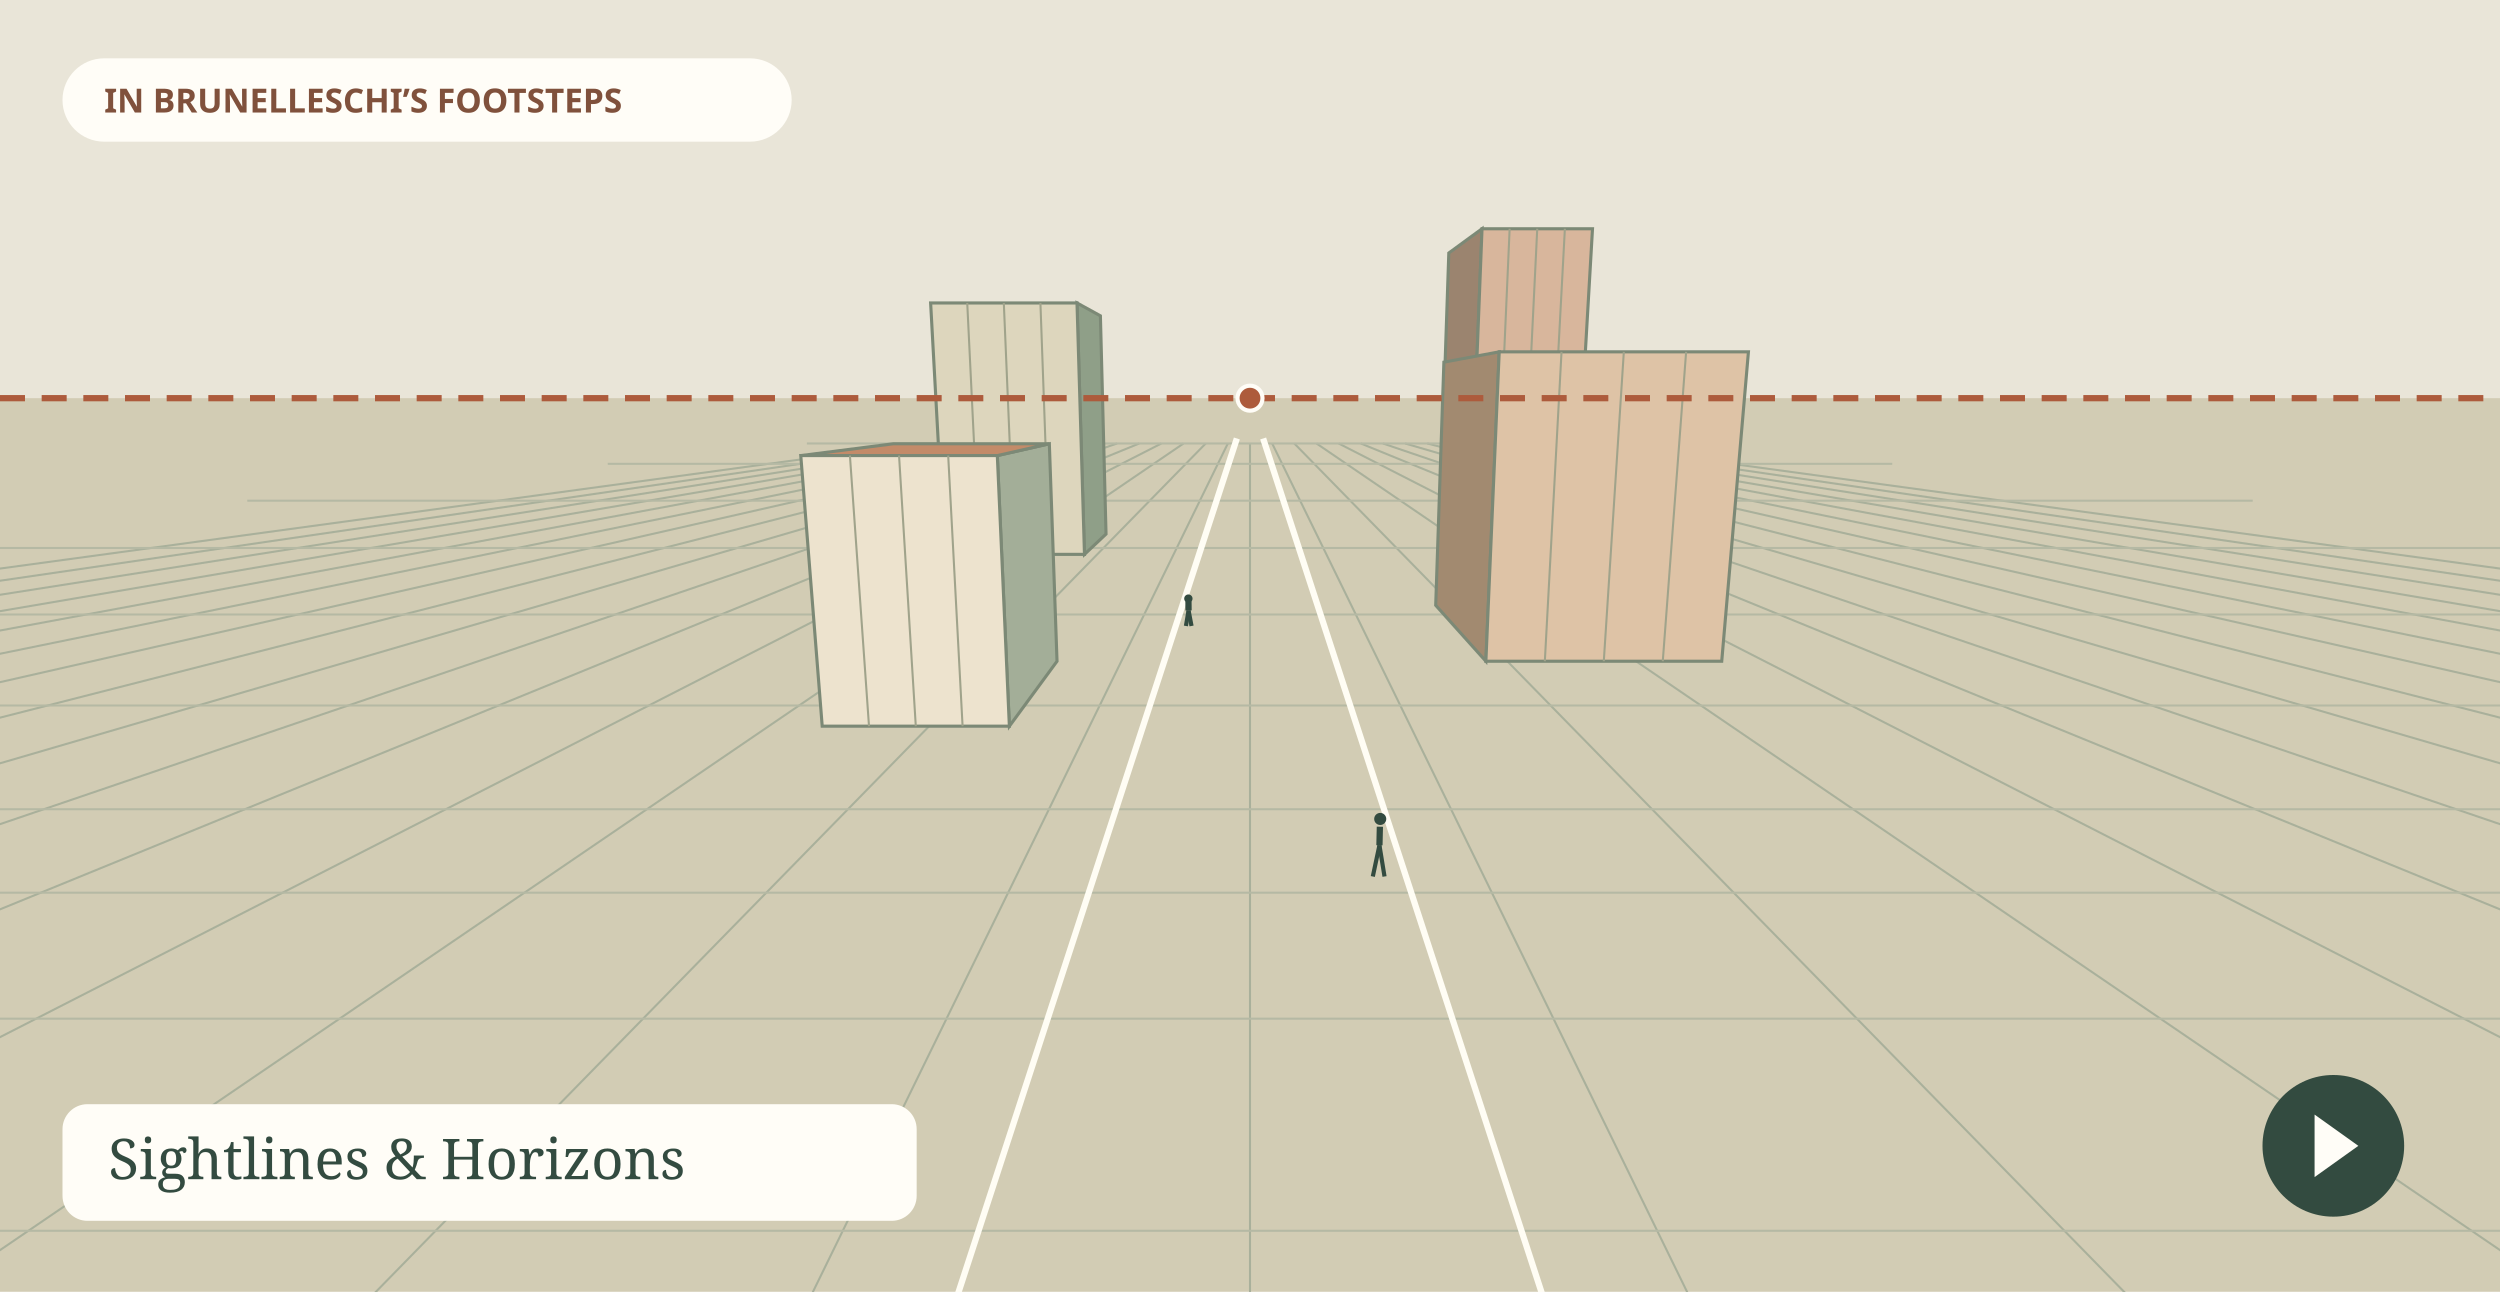
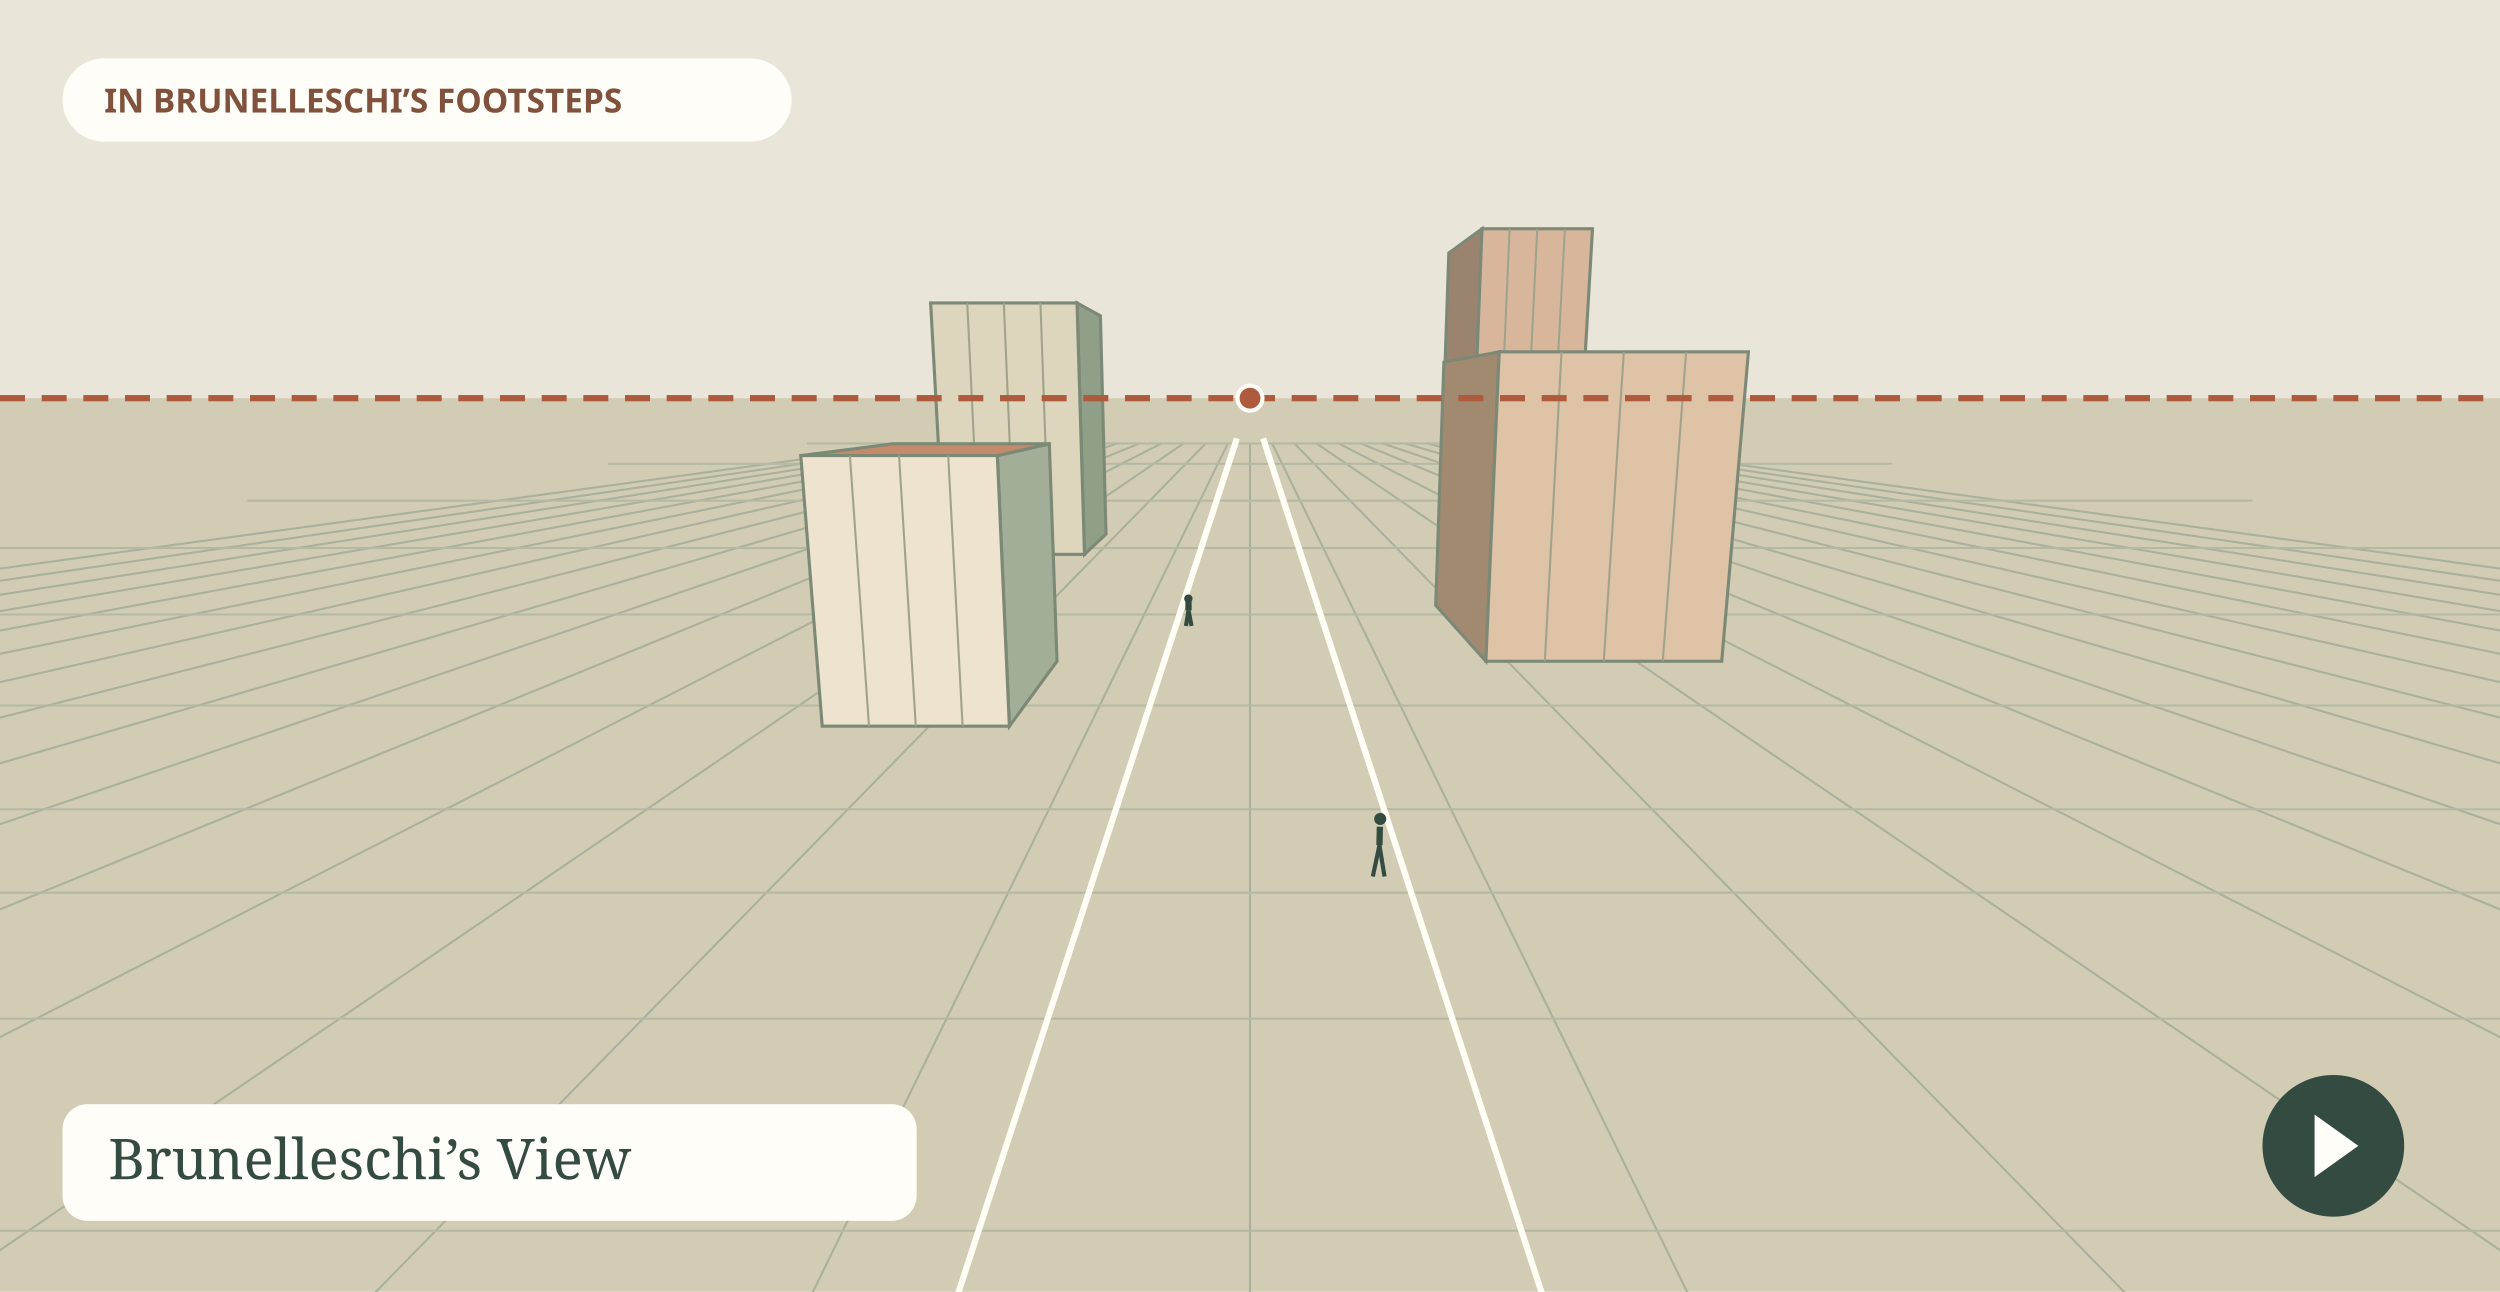
<svg xmlns="http://www.w3.org/2000/svg" viewBox="0 0 1200 620" role="img" aria-labelledby="title desc">
  <rect width="1200" height="620" fill="#e9e5d8" />
  <path d="M0 191.127H1200V620H0Z" fill="#d2ccb4" />
  <path d="M-10707.63 1732.49L440.47 212.87" stroke="#a9b09b" stroke-width="1" fill="none" stroke-dasharray="" />
  <path d="M-9953.79 1732.49L451.10 212.87" stroke="#a9b09b" stroke-width="1" fill="none" stroke-dasharray="" />
  <path d="M-9199.95 1732.49L461.74 212.87" stroke="#a9b09b" stroke-width="1" fill="none" stroke-dasharray="" />
  <path d="M-8446.11 1732.49L472.37 212.87" stroke="#a9b09b" stroke-width="1" fill="none" stroke-dasharray="" />
  <path d="M-7692.26 1732.49L483.01 212.87" stroke="#a9b09b" stroke-width="1" fill="none" stroke-dasharray="" />
  <path d="M-6938.42 1732.49L493.64 212.87" stroke="#a9b09b" stroke-width="1" fill="none" stroke-dasharray="" />
  <path d="M-6184.58 1732.49L504.28 212.87" stroke="#a9b09b" stroke-width="1" fill="none" stroke-dasharray="" />
  <path d="M-5430.74 1732.49L514.92 212.87" stroke="#a9b09b" stroke-width="1" fill="none" stroke-dasharray="" />
  <path d="M-4676.89 1732.49L525.55 212.87" stroke="#a9b09b" stroke-width="1" fill="none" stroke-dasharray="" />
  <path d="M-3923.05 1732.49L536.19 212.87" stroke="#a9b09b" stroke-width="1" fill="none" stroke-dasharray="" />
  <path d="M-3169.21 1732.49L546.82 212.87" stroke="#a9b09b" stroke-width="1" fill="none" stroke-dasharray="" />
  <path d="M-2415.37 1732.49L557.46 212.87" stroke="#a9b09b" stroke-width="1" fill="none" stroke-dasharray="" />
  <path d="M-1661.53 1732.49L568.09 212.87" stroke="#a9b09b" stroke-width="1" fill="none" stroke-dasharray="" />
  <path d="M-907.68 1732.49L578.73 212.87" stroke="#a9b09b" stroke-width="1" fill="none" stroke-dasharray="" />
  <path d="M-153.84 1732.49L589.36 212.87" stroke="#a9b09b" stroke-width="1" fill="none" stroke-dasharray="" />
  <path d="M600.00 1732.49L600.00 212.87" stroke="#a9b09b" stroke-width="1" fill="none" stroke-dasharray="" />
  <path d="M1353.84 1732.49L610.64 212.87" stroke="#a9b09b" stroke-width="1" fill="none" stroke-dasharray="" />
  <path d="M2107.68 1732.49L621.27 212.87" stroke="#a9b09b" stroke-width="1" fill="none" stroke-dasharray="" />
  <path d="M2861.53 1732.49L631.91 212.87" stroke="#a9b09b" stroke-width="1" fill="none" stroke-dasharray="" />
  <path d="M3615.37 1732.49L642.54 212.87" stroke="#a9b09b" stroke-width="1" fill="none" stroke-dasharray="" />
  <path d="M4369.21 1732.49L653.18 212.87" stroke="#a9b09b" stroke-width="1" fill="none" stroke-dasharray="" />
  <path d="M5123.05 1732.49L663.81 212.87" stroke="#a9b09b" stroke-width="1" fill="none" stroke-dasharray="" />
  <path d="M5876.89 1732.49L674.45 212.87" stroke="#a9b09b" stroke-width="1" fill="none" stroke-dasharray="" />
  <path d="M6630.74 1732.49L685.08 212.87" stroke="#a9b09b" stroke-width="1" fill="none" stroke-dasharray="" />
  <path d="M7384.58 1732.49L695.72 212.87" stroke="#a9b09b" stroke-width="1" fill="none" stroke-dasharray="" />
  <path d="M8138.42 1732.49L706.36 212.87" stroke="#a9b09b" stroke-width="1" fill="none" stroke-dasharray="" />
  <path d="M8892.26 1732.49L716.99 212.87" stroke="#a9b09b" stroke-width="1" fill="none" stroke-dasharray="" />
  <path d="M9646.11 1732.49L727.63 212.87" stroke="#a9b09b" stroke-width="1" fill="none" stroke-dasharray="" />
  <path d="M10399.95 1732.49L738.26 212.87" stroke="#a9b09b" stroke-width="1" fill="none" stroke-dasharray="" />
  <path d="M11153.79 1732.49L748.90 212.87" stroke="#a9b09b" stroke-width="1" fill="none" stroke-dasharray="" />
  <path d="M11907.63 1732.49L759.53 212.87" stroke="#a9b09b" stroke-width="1" fill="none" stroke-dasharray="" />
  <path d="M-11760.63 1454.80L12960.63 1454.80" stroke="#b5b9a4" stroke-width="1" fill="none" stroke-dasharray="" />
  <path d="M-5339.90 798.39L6539.90 798.39" stroke="#b5b9a4" stroke-width="1" fill="none" stroke-dasharray="" />
  <path d="M-3309.24 590.78L4509.24 590.78" stroke="#b5b9a4" stroke-width="1" fill="none" stroke-dasharray="" />
  <path d="M-2313.29 488.96L3513.29 488.96" stroke="#b5b9a4" stroke-width="1" fill="none" stroke-dasharray="" />
  <path d="M-1721.77 428.49L2921.77 428.49" stroke="#b5b9a4" stroke-width="1" fill="none" stroke-dasharray="" />
  <path d="M-1329.92 388.43L2529.92 388.43" stroke="#b5b9a4" stroke-width="1" fill="none" stroke-dasharray="" />
  <path d="M-842.88 338.64L2042.88 338.64" stroke="#b5b9a4" stroke-width="1" fill="none" stroke-dasharray="" />
  <path d="M-415.68 294.96L1615.68 294.96" stroke="#b5b9a4" stroke-width="1" fill="none" stroke-dasharray="" />
  <path d="M-103.33 263.03L1303.33 263.03" stroke="#b5b9a4" stroke-width="1" fill="none" stroke-dasharray="" />
  <path d="M118.70 240.33L1081.30 240.33" stroke="#b5b9a4" stroke-width="1" fill="none" stroke-dasharray="" />
  <path d="M291.71 222.64L908.29 222.64" stroke="#b5b9a4" stroke-width="1" fill="none" stroke-dasharray="" />
  <path d="M387.29 212.87L812.71 212.87" stroke="#b5b9a4" stroke-width="1" fill="none" stroke-dasharray="" />
  <path d="M97.44 1732.49L593.69 210.47" stroke="#fffdf4" stroke-width="3" fill="none" stroke-dasharray="" />
  <path d="M1102.56 1732.49L606.31 210.47" stroke="#fffdf4" stroke-width="3" fill="none" stroke-dasharray="" />
  <polygon points="691.27,244.45 705.74,252.90 711.37,109.80 695.43,121.44" fill="#9b846f" stroke="#7c8976" stroke-width="1.5" />
  <polygon points="705.74,252.90 756.09,252.90 764.40,109.80 711.37,109.80" fill="#d8b69c" stroke="#7c8976" stroke-width="1.5" />
  <path d="M718.33 252.90L724.63 109.80" stroke="#a0a38b" stroke-width="1" fill="none" stroke-dasharray="" />
  <path d="M730.91 252.90L737.88 109.80" stroke="#a0a38b" stroke-width="1" fill="none" stroke-dasharray="" />
  <path d="M743.50 252.90L751.14 109.80" stroke="#a0a38b" stroke-width="1" fill="none" stroke-dasharray="" />
  <polygon points="520.55,266.10 530.89,256.34 528.19,151.60 516.96,145.42" fill="#8f9f88" stroke="#7c8976" stroke-width="1.5" />
  <polygon points="453.32,266.10 520.55,266.10 516.96,145.42 446.70,145.42" fill="#ddd6bd" stroke="#7c8976" stroke-width="1.5" />
  <path d="M470.13 266.10L464.27 145.42" stroke="#a0a38b" stroke-width="1" fill="none" stroke-dasharray="" />
  <path d="M486.93 266.10L481.83 145.42" stroke="#a0a38b" stroke-width="1" fill="none" stroke-dasharray="" />
  <path d="M503.74 266.10L499.40 145.42" stroke="#a0a38b" stroke-width="1" fill="none" stroke-dasharray="" />
  <polygon points="689.14,290.55 713.22,317.39 719.62,168.89 693.07,173.83" fill="#a28a70" stroke="#7c8976" stroke-width="1.5" />
  <polygon points="713.22,317.39 826.43,317.39 839.25,168.89 719.62,168.89" fill="#dec3a6" stroke="#7c8976" stroke-width="1.5" />
  <path d="M741.52 317.39L749.53 168.89" stroke="#a0a38b" stroke-width="1" fill="none" stroke-dasharray="" />
  <path d="M769.82 317.39L779.44 168.89" stroke="#a0a38b" stroke-width="1" fill="none" stroke-dasharray="" />
  <path d="M798.13 317.39L809.34 168.89" stroke="#a0a38b" stroke-width="1" fill="none" stroke-dasharray="" />
  <polygon points="484.50,348.57 507.37,317.39 503.68,213.01 478.71,218.68" fill="#a3ae98" stroke="#7c8976" stroke-width="1.5" />
  <polygon points="384.37,218.68 478.71,218.68 503.68,213.01 428.77,213.01" fill="#c38b69" stroke="#7c8976" stroke-width="1.5" />
  <polygon points="394.66,348.57 484.50,348.57 478.71,218.68 384.37,218.68" fill="#ede3ce" stroke="#7c8976" stroke-width="1.5" />
  <path d="M417.12 348.57L407.96 218.68" stroke="#a0a38b" stroke-width="1" fill="none" stroke-dasharray="" />
  <path d="M439.58 348.57L431.54 218.68" stroke="#a0a38b" stroke-width="1" fill="none" stroke-dasharray="" />
  <path d="M462.04 348.57L455.13 218.68" stroke="#a0a38b" stroke-width="1" fill="none" stroke-dasharray="" />
  <circle cx="570.42" cy="287.332" r="2" fill="#334b40" />
  <path d="M570.46 288.60L570.51 293.01" stroke="#334b40" stroke-width="3" fill="none" stroke-dasharray="" />
  <path d="M570.51 293.01L569.25 300.47" stroke="#334b40" stroke-width="2" fill="none" stroke-dasharray="" />
  <path d="M570.51 293.01L571.93 300.47" stroke="#334b40" stroke-width="2" fill="none" stroke-dasharray="" />
  <circle cx="662.507" cy="393.095" r="2.9" fill="#334b40" />
  <path d="M662.34 396.82L662.13 405.73" stroke="#334b40" stroke-width="3" fill="none" stroke-dasharray="" />
  <path d="M662.13 405.73L658.95 420.72" stroke="#334b40" stroke-width="2" fill="none" stroke-dasharray="" />
  <path d="M662.13 405.73L664.57 420.72" stroke="#334b40" stroke-width="2" fill="none" stroke-dasharray="" />
  <path d="M0 191.127H1200" stroke="#ad5b3c" stroke-width="3" stroke-dasharray="12 8" />
  <circle cx="600" cy="191.127" r="6" fill="#ad5b3c" stroke="#fffdf7" stroke-width="2" />
  <g font-family="system-ui,sans-serif">
    <rect x="30" y="28" width="350" height="40" rx="20" fill="#fffdf7" />
    <text x="50" y="54" fill="#80513c" font-size="16" font-weight="600">IN BRUNELLESCHI’S FOOTSTEPS</text>
    <rect x="30" y="530" width="410" height="56" rx="12" fill="#fffdf7" />
-     <text x="52" y="566" fill="#334b40" font-family="Georgia,serif" font-size="27">Sightlines &amp; Horizons</text>
+     <text x="52" y="566" fill="#334b40" font-family="Georgia,serif" font-size="27">Brunelleschi’s View</text>
    <circle cx="1120" cy="550" r="34" fill="#334b40" />
    <path d="m1111 535 21 15-21 15Z" fill="#fffdf7" />
  </g>
</svg>
